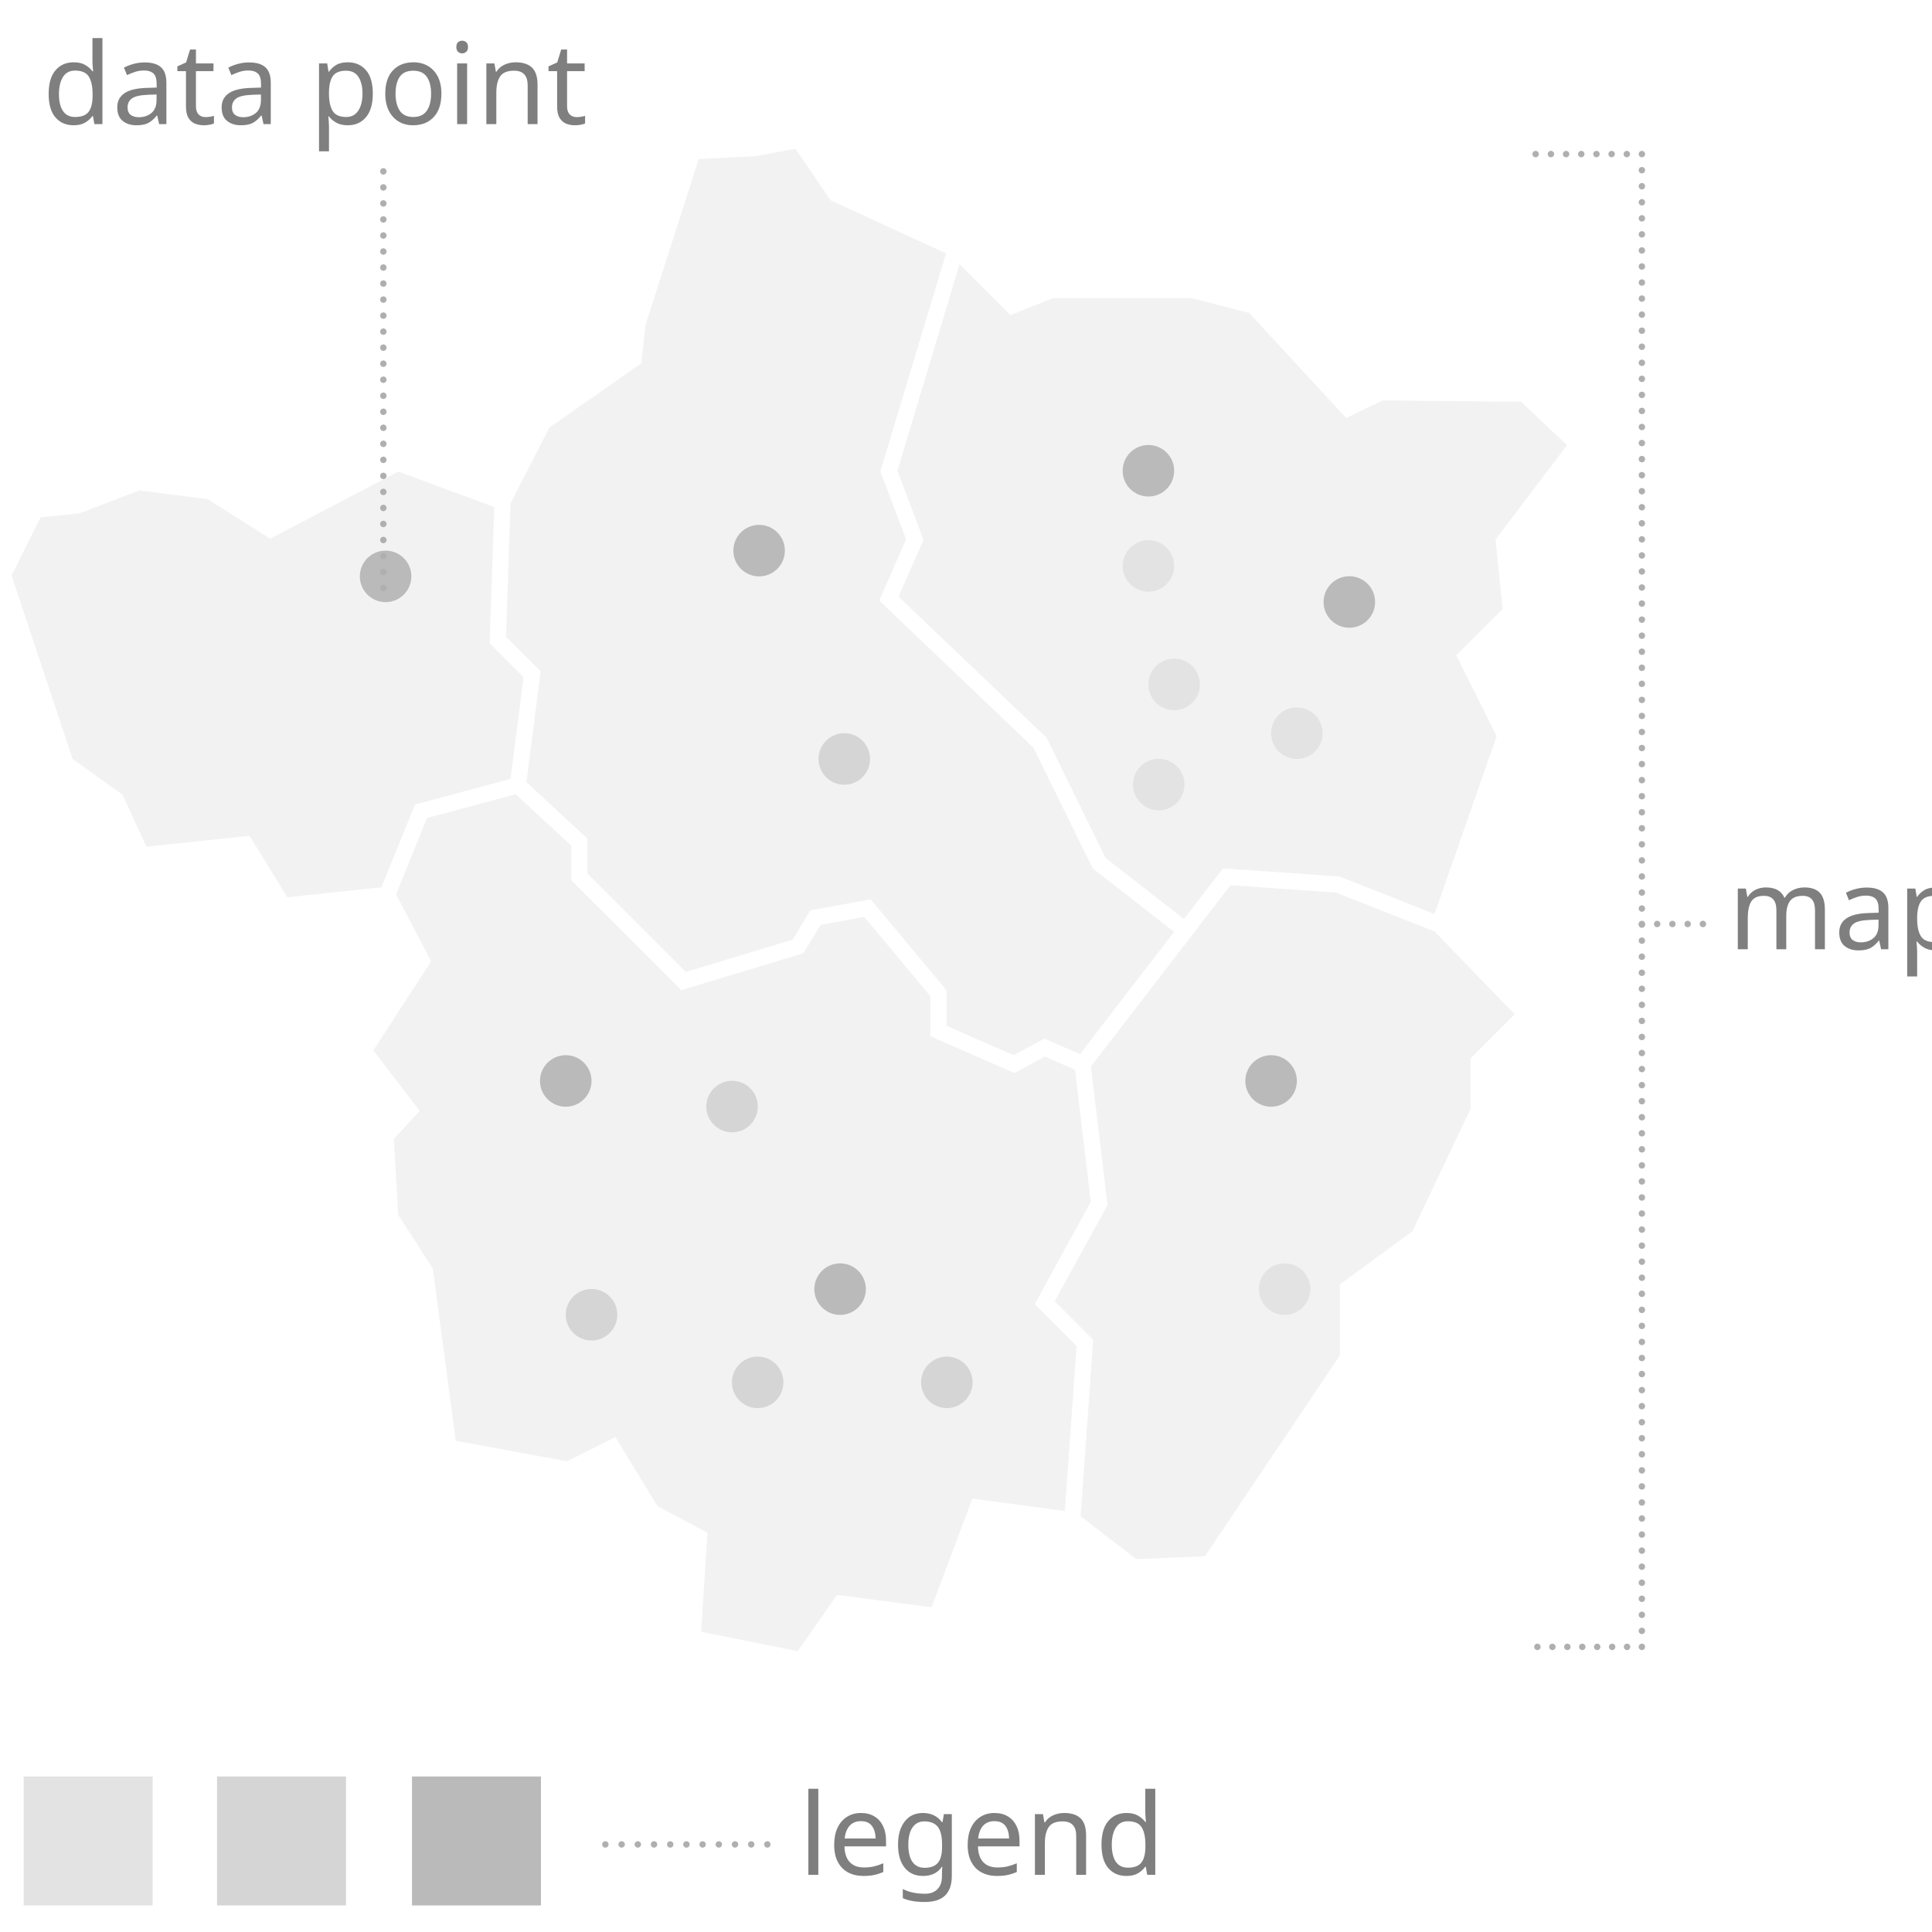
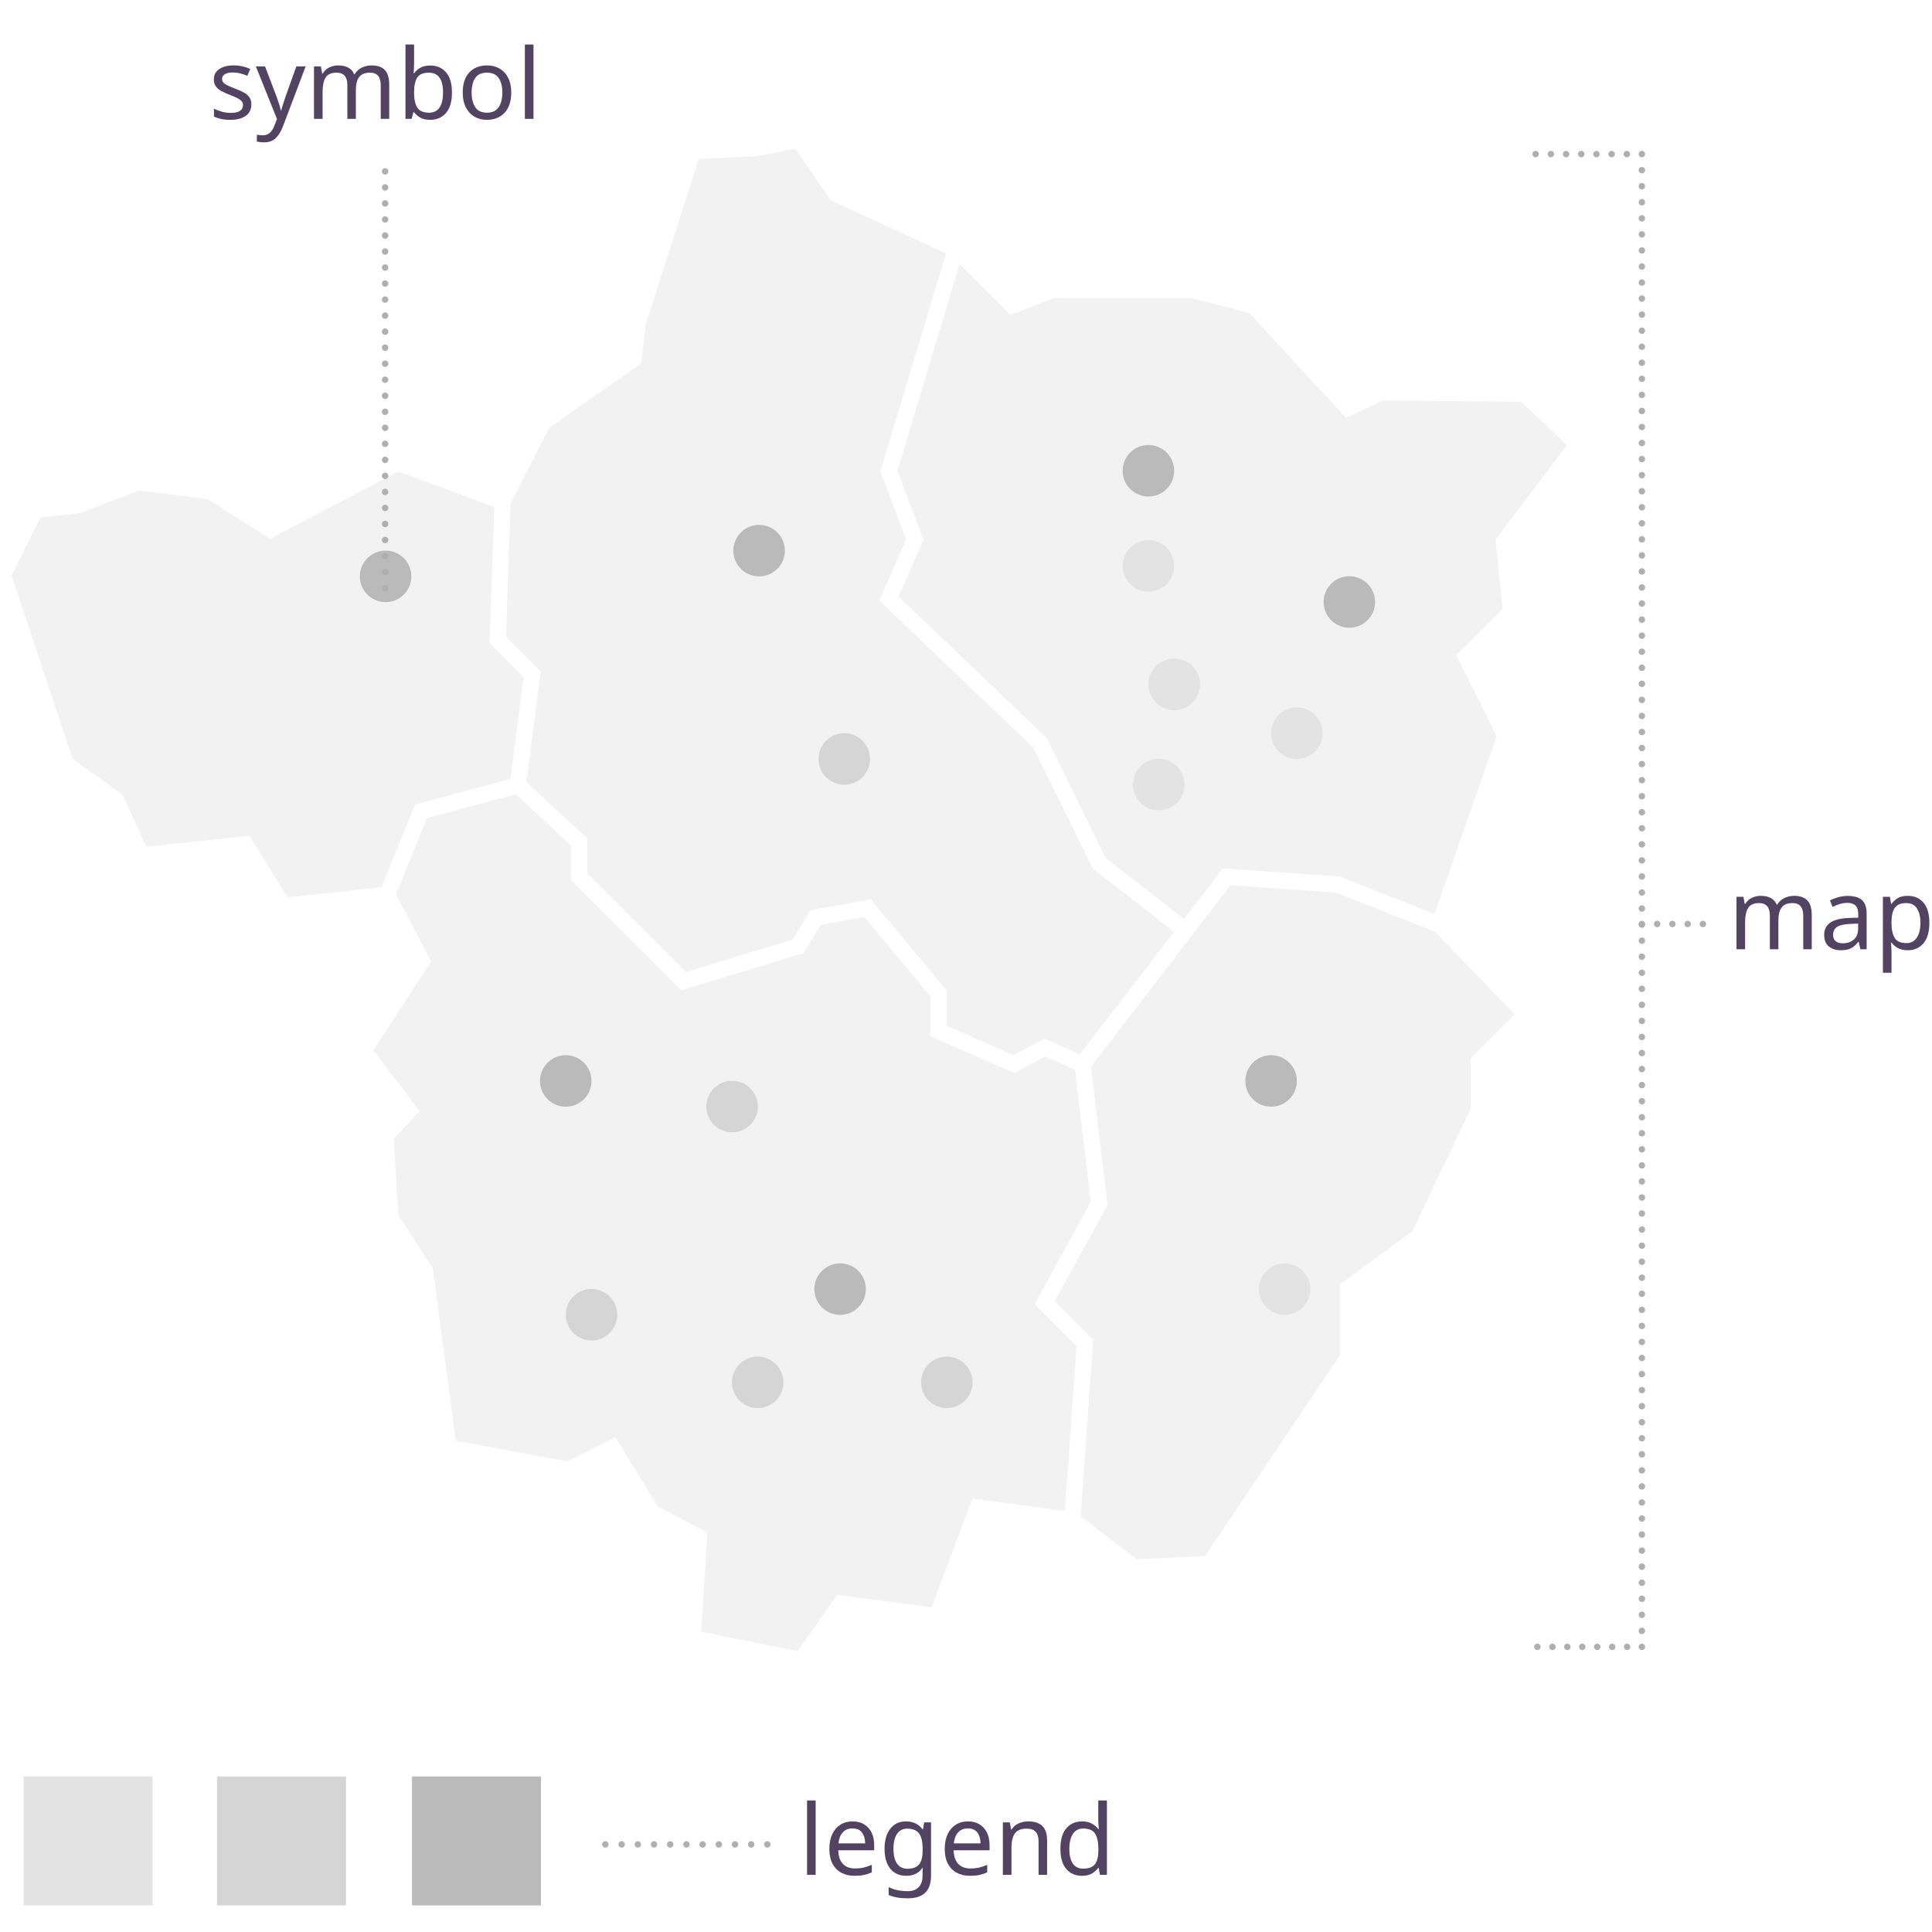
<svg xmlns="http://www.w3.org/2000/svg" version="1.1" id="Layer_1" x="0px" y="0px" viewBox="0 0 1200 1200" style="enable-background:new 0 0 1200 1200;" xml:space="preserve">
  <style type="text/css">
- 	.st0{fill:#7F7F7F;}
+ 	.st0{fill:#514361;}
	.st1{font-family:'RobotoMono-Regular';}
- 	.st2{font-size:70.322px;}
+ 	.st2{font-size:60.783px;}
	.st3{fill:#E3E3E3;}
	.st4{fill:#D5D5D5;}
	.st5{fill:#BABABA;}
	.st6{fill:none;stroke:#AFAFAF;stroke-width:4;stroke-linecap:round;stroke-miterlimit:10;}
	.st7{fill:none;stroke:#AFAFAF;stroke-width:4;stroke-linecap:round;stroke-miterlimit:10;stroke-dasharray:0,10.062;}
	.st8{fill:none;stroke:#AFAFAF;stroke-width:4;stroke-linecap:round;stroke-miterlimit:10;stroke-dasharray:0,9.428;}
	.st9{fill:none;stroke:#AFAFAF;stroke-width:4;stroke-linecap:round;stroke-miterlimit:10;stroke-dasharray:0,9.97;}
	.st10{fill:none;stroke:#AFAFAF;stroke-width:4;stroke-linecap:round;stroke-miterlimit:10;stroke-dasharray:0,9.274;}
	.st11{fill:none;stroke:#AFAFAF;stroke-width:4;stroke-linecap:round;stroke-miterlimit:10;stroke-dasharray:0,9.467;}
	.st12{fill:#F2F2F2;}
	.st13{fill:none;stroke:#AFAFAF;stroke-width:4;stroke-linecap:round;stroke-miterlimit:10;stroke-dasharray:0,9.954;}
</style>
  <g>
-     <text transform="matrix(1 0 0 1 26.3467 77.1044)" class="st0 st1 st2">data point</text>
+     <g>
+       <text transform="matrix(1 0 0 1 129.7367 73.8223)" class="st0 st1 st2">symbol</text>
+     </g>
  </g>
  <g>
-     <text transform="matrix(1 0 0 1 1073.4 589.6069)" class="st0 st1 st2">map</text>
+     <g>
+       <text transform="matrix(1 0 0 1 1073.4 589.6069)" class="st0 st1 st2">map</text>
+     </g>
  </g>
  <g>
-     <text transform="matrix(1 0 0 1 496.1053 1164.486)" class="st0 st1 st2">legend</text>
+     <g>
+       <text transform="matrix(1 0 0 1 496.1053 1164.486)" class="st0 st1 st2">legend</text>
+     </g>
  </g>
  <rect x="14.7" y="1103.4" class="st3" width="80.1" height="80.1" />
  <rect x="134.8" y="1103.4" class="st4" width="80.1" height="80.1" />
  <rect x="255.9" y="1103.4" class="st5" width="80.1" height="80.1" />
  <g>
    <g>
      <line class="st6" x1="376" y1="1145.6" x2="376" y2="1145.6" />
      <line class="st7" x1="386.1" y1="1145.6" x2="471.6" y2="1145.6" />
      <line class="st6" x1="476.6" y1="1145.6" x2="476.6" y2="1145.6" />
    </g>
  </g>
  <g>
    <g>
      <line class="st6" x1="953.8" y1="95.7" x2="953.8" y2="95.7" />
      <line class="st8" x1="963.3" y1="95.7" x2="1015.1" y2="95.7" />
      <line class="st6" x1="1019.8" y1="95.7" x2="1019.8" y2="95.7" />
      <line class="st9" x1="1019.8" y1="105.7" x2="1019.8" y2="1017.9" />
      <line class="st6" x1="1019.8" y1="1022.9" x2="1019.8" y2="1022.9" />
      <line class="st10" x1="1010.6" y1="1022.9" x2="959.6" y2="1022.9" />
      <line class="st6" x1="954.9" y1="1022.9" x2="954.9" y2="1022.9" />
    </g>
  </g>
  <g>
    <g>
      <line class="st6" x1="1019.8" y1="573.9" x2="1019.8" y2="573.9" />
      <line class="st11" x1="1029.3" y1="573.9" x2="1053" y2="573.9" />
      <line class="st6" x1="1057.7" y1="573.9" x2="1057.7" y2="573.9" />
    </g>
  </g>
  <g>
    <polygon class="st12" points="304.1,399.5 307,314.9 247.4,292.9 167.8,334.6 129.1,310.1 86.5,304.6 49.3,318.9 25.2,321.3    7.2,357.5 45.1,471.4 76.2,493.7 90.9,525.9 155,519.1 178.5,557.3 236.9,551.1 257.8,499.7 317.1,483.8 325.2,420.6  " />
    <polygon class="st12" points="677.6,662.4 687.9,748.5 655.1,808.2 679,832.2 671.2,941.8 705.8,968.4 748.4,966.6 832.2,841.9    832.2,797.8 877.3,764.7 913.4,688.7 913.4,657.4 940.8,630 891.1,578.6 829.8,554.4 764.3,549.8 738.8,582.9 738.8,582.9    705.9,625.7  " />
    <polygon class="st12" points="364.8,542.5 426,603.7 492.4,583.6 503.4,565.4 540.8,558.6 587.9,615.1 587.9,637.1 629.6,655.4    648.7,645.1 670.8,654.8 680.5,642.1 729.3,578.8 678.7,539.4 641.9,464.4 546.1,373 562.8,335 546.8,292.8 587.6,157.4    515.9,124.4 494.1,92.4 469.6,97 434,98.8 401,201.6 398.3,225.7 341.2,265.6 317.1,312.7 314.3,395.5 335.8,417 327,485.8    364.8,520.8  " />
    <polygon class="st12" points="630.1,666.5 577.8,643.6 577.8,618.7 536.8,569.5 509.7,574.5 499,592.1 423.2,615 354.8,546.7    354.8,525.2 320.3,493.3 265.2,508.1 246,555.5 267.8,597.1 231.9,652.4 260.7,690.1 244.6,707.3 247.4,754.7 268.8,787.8    283.1,894.9 352.2,907.6 382.2,892.6 408.4,935.5 439.4,952 435.5,1013.5 495.5,1025.6 519.9,990.6 578.6,998.3 604,930.8    661.4,938.5 668.7,836 642.7,810 677.5,746.5 667.7,664.4 649.1,656.2  " />
    <polygon class="st12" points="759.6,539.4 832,544.4 891,567.7 929.6,457.3 904.5,407 933.3,378.3 928.9,335.1 973.3,276.5    944.8,249.6 858.9,248.7 836.1,259.6 775.9,194.4 739.8,185.1 654.3,185.1 627.6,195.7 596,164.1 557.4,292.4 573.6,335.3    558.1,370.6 650.1,458.3 686.7,532.9 735.4,570.8  " />
  </g>
  <circle class="st5" cx="239.5" cy="358" r="16" />
  <circle class="st5" cx="471.5" cy="342" r="16" />
  <circle class="st5" cx="351.4" cy="671.4" r="16" />
  <circle class="st5" cx="789.5" cy="671.4" r="16" />
  <circle class="st5" cx="838.1" cy="373.9" r="16" />
  <circle class="st5" cx="713.3" cy="292.4" r="16" />
  <circle class="st5" cx="521.8" cy="800.7" r="16" />
  <circle class="st4" cx="367.4" cy="816.6" r="16" />
  <circle class="st4" cx="454.7" cy="687.3" r="16" />
  <circle class="st4" cx="470.6" cy="858.6" r="16" />
  <circle class="st4" cx="588.1" cy="858.6" r="16" />
  <circle class="st4" cx="524.4" cy="471.4" r="16" />
  <circle class="st3" cx="713.3" cy="351.5" r="16" />
  <circle class="st3" cx="805.5" cy="455.4" r="16" />
  <circle class="st3" cx="719.7" cy="487.3" r="16" />
  <circle class="st3" cx="797.9" cy="800.7" r="16" />
  <circle class="st3" cx="729.3" cy="425.1" r="16" />
  <g>
    <g>
-       <line class="st6" x1="238.1" y1="365.3" x2="238.1" y2="365.3" />
-       <line class="st13" x1="238.1" y1="355.3" x2="238.1" y2="105.7" />
+       <line class="st6" x1="239.2" y1="365.3" x2="239.2" y2="365.3" />
+       <line class="st13" x1="239.2" y1="355.3" x2="239.2" y2="105.7" />
    </g>
  </g>
</svg>
